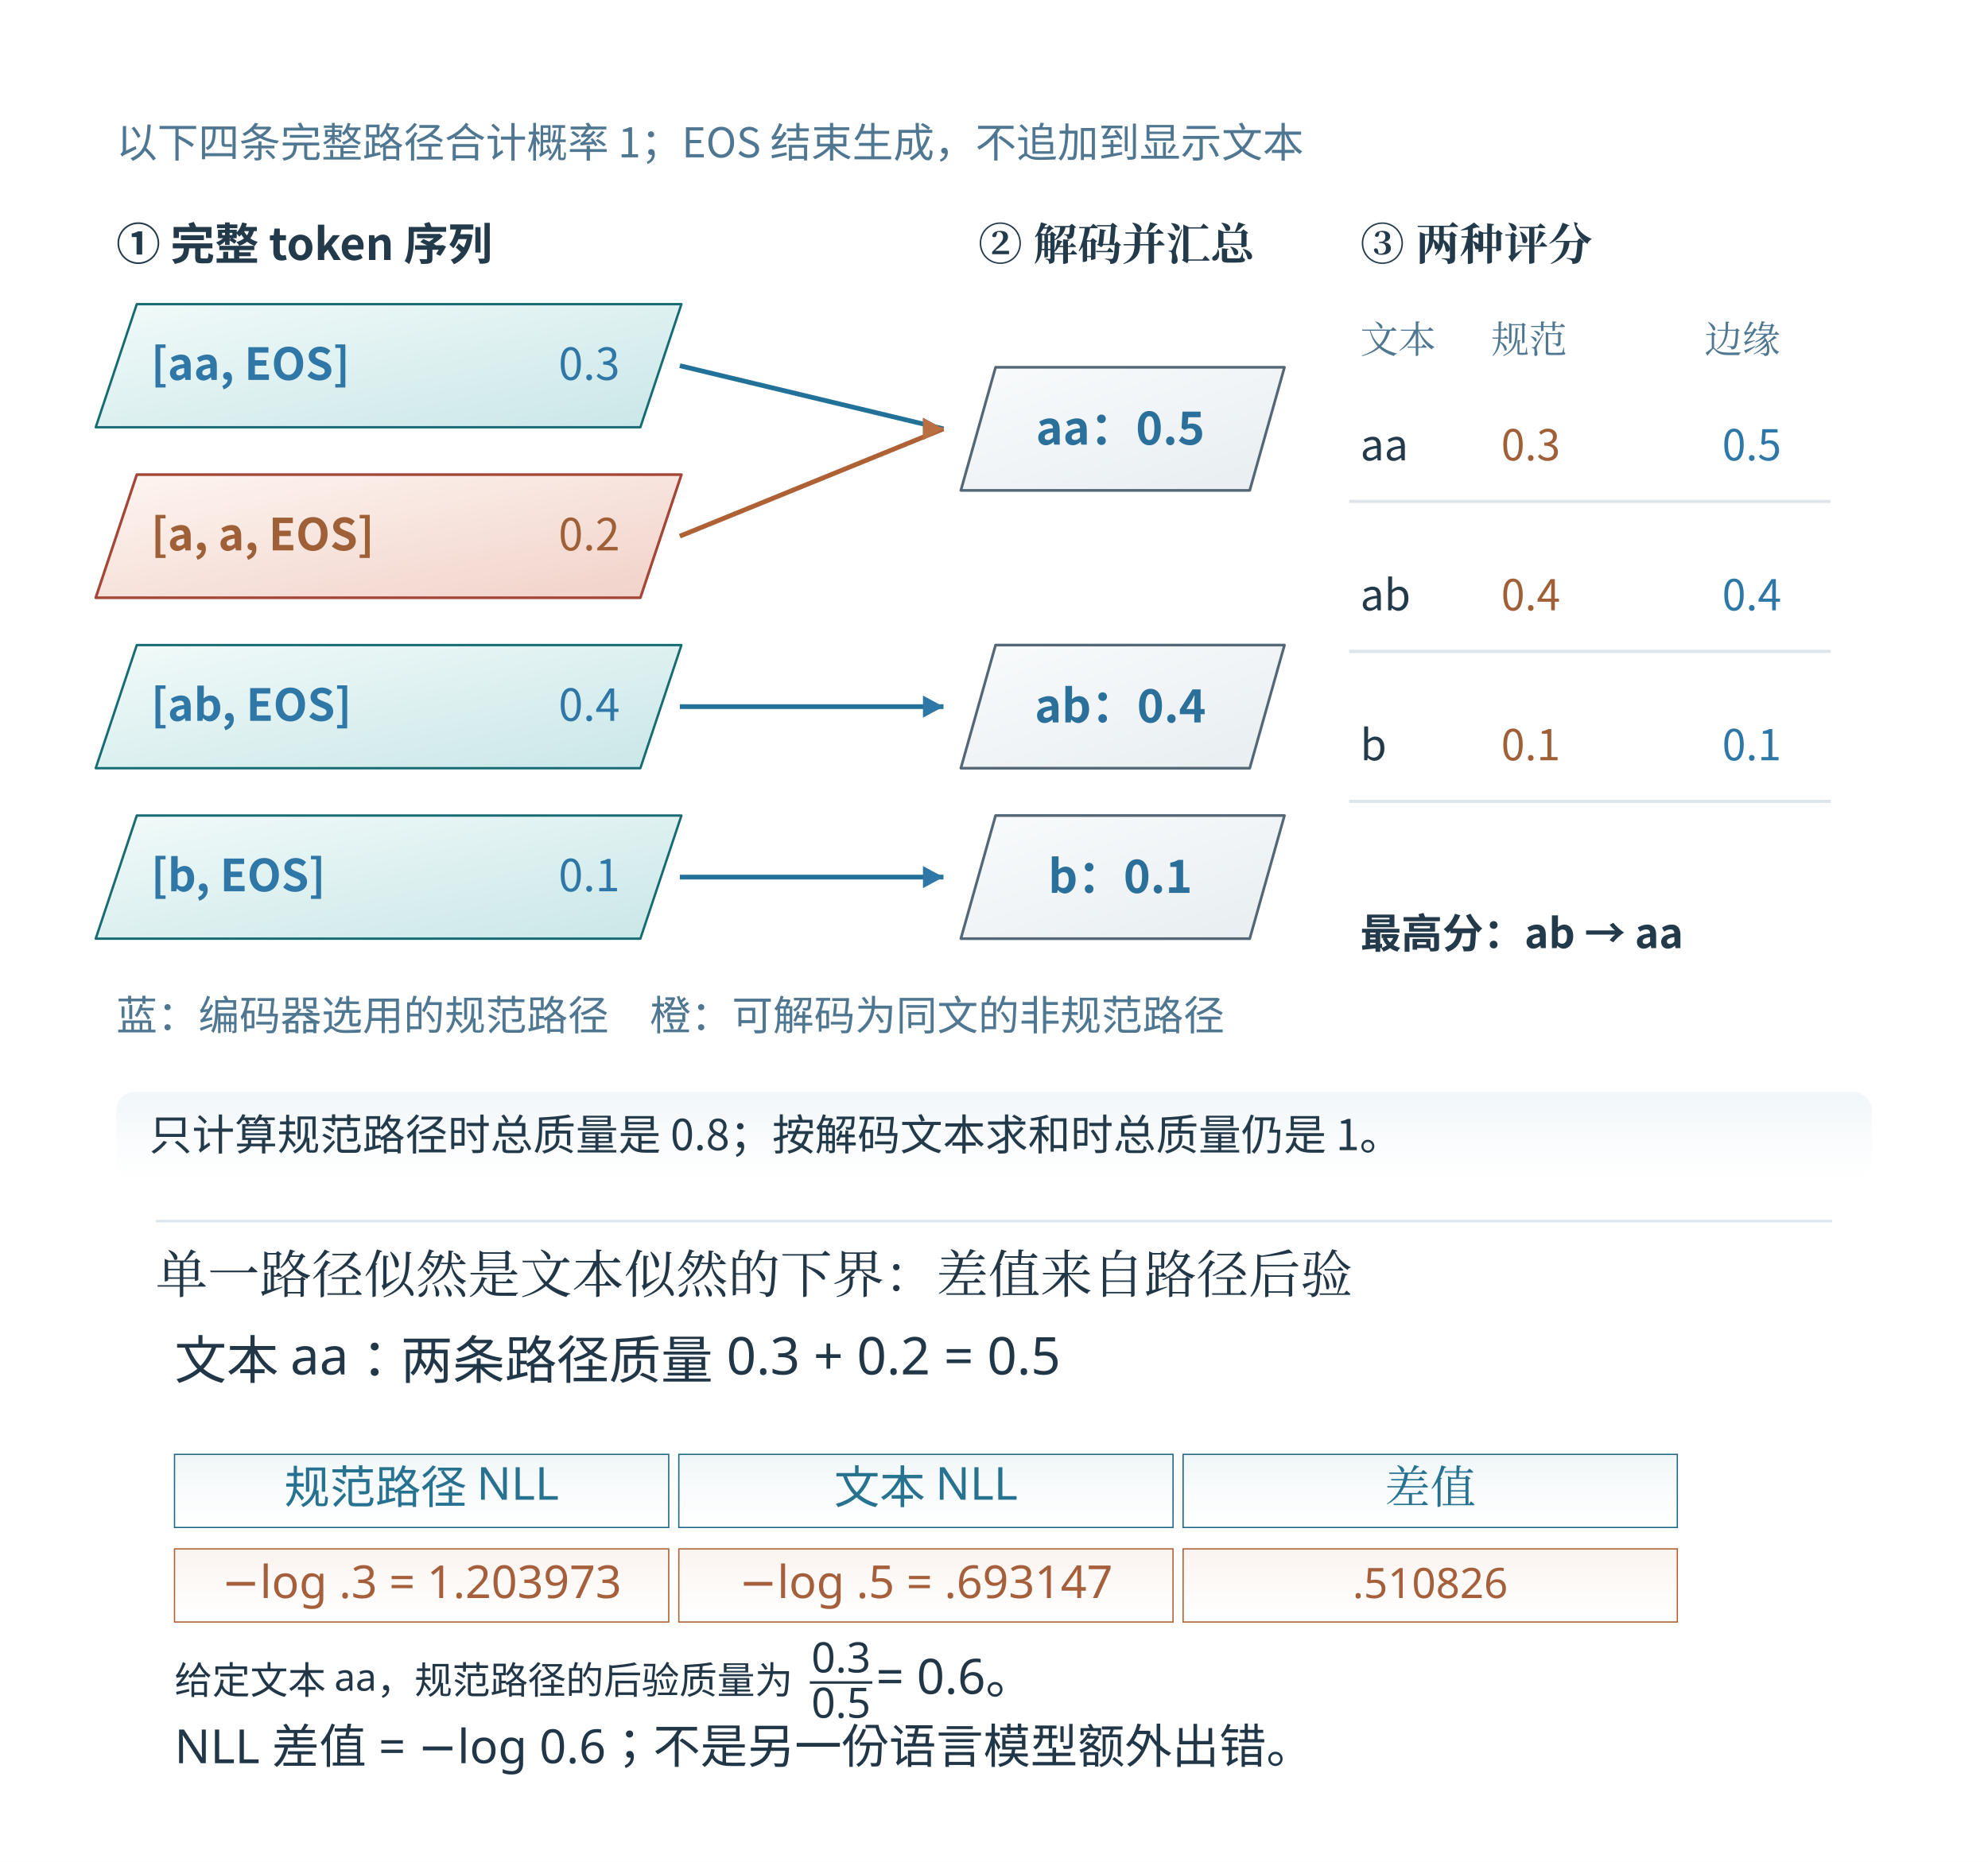
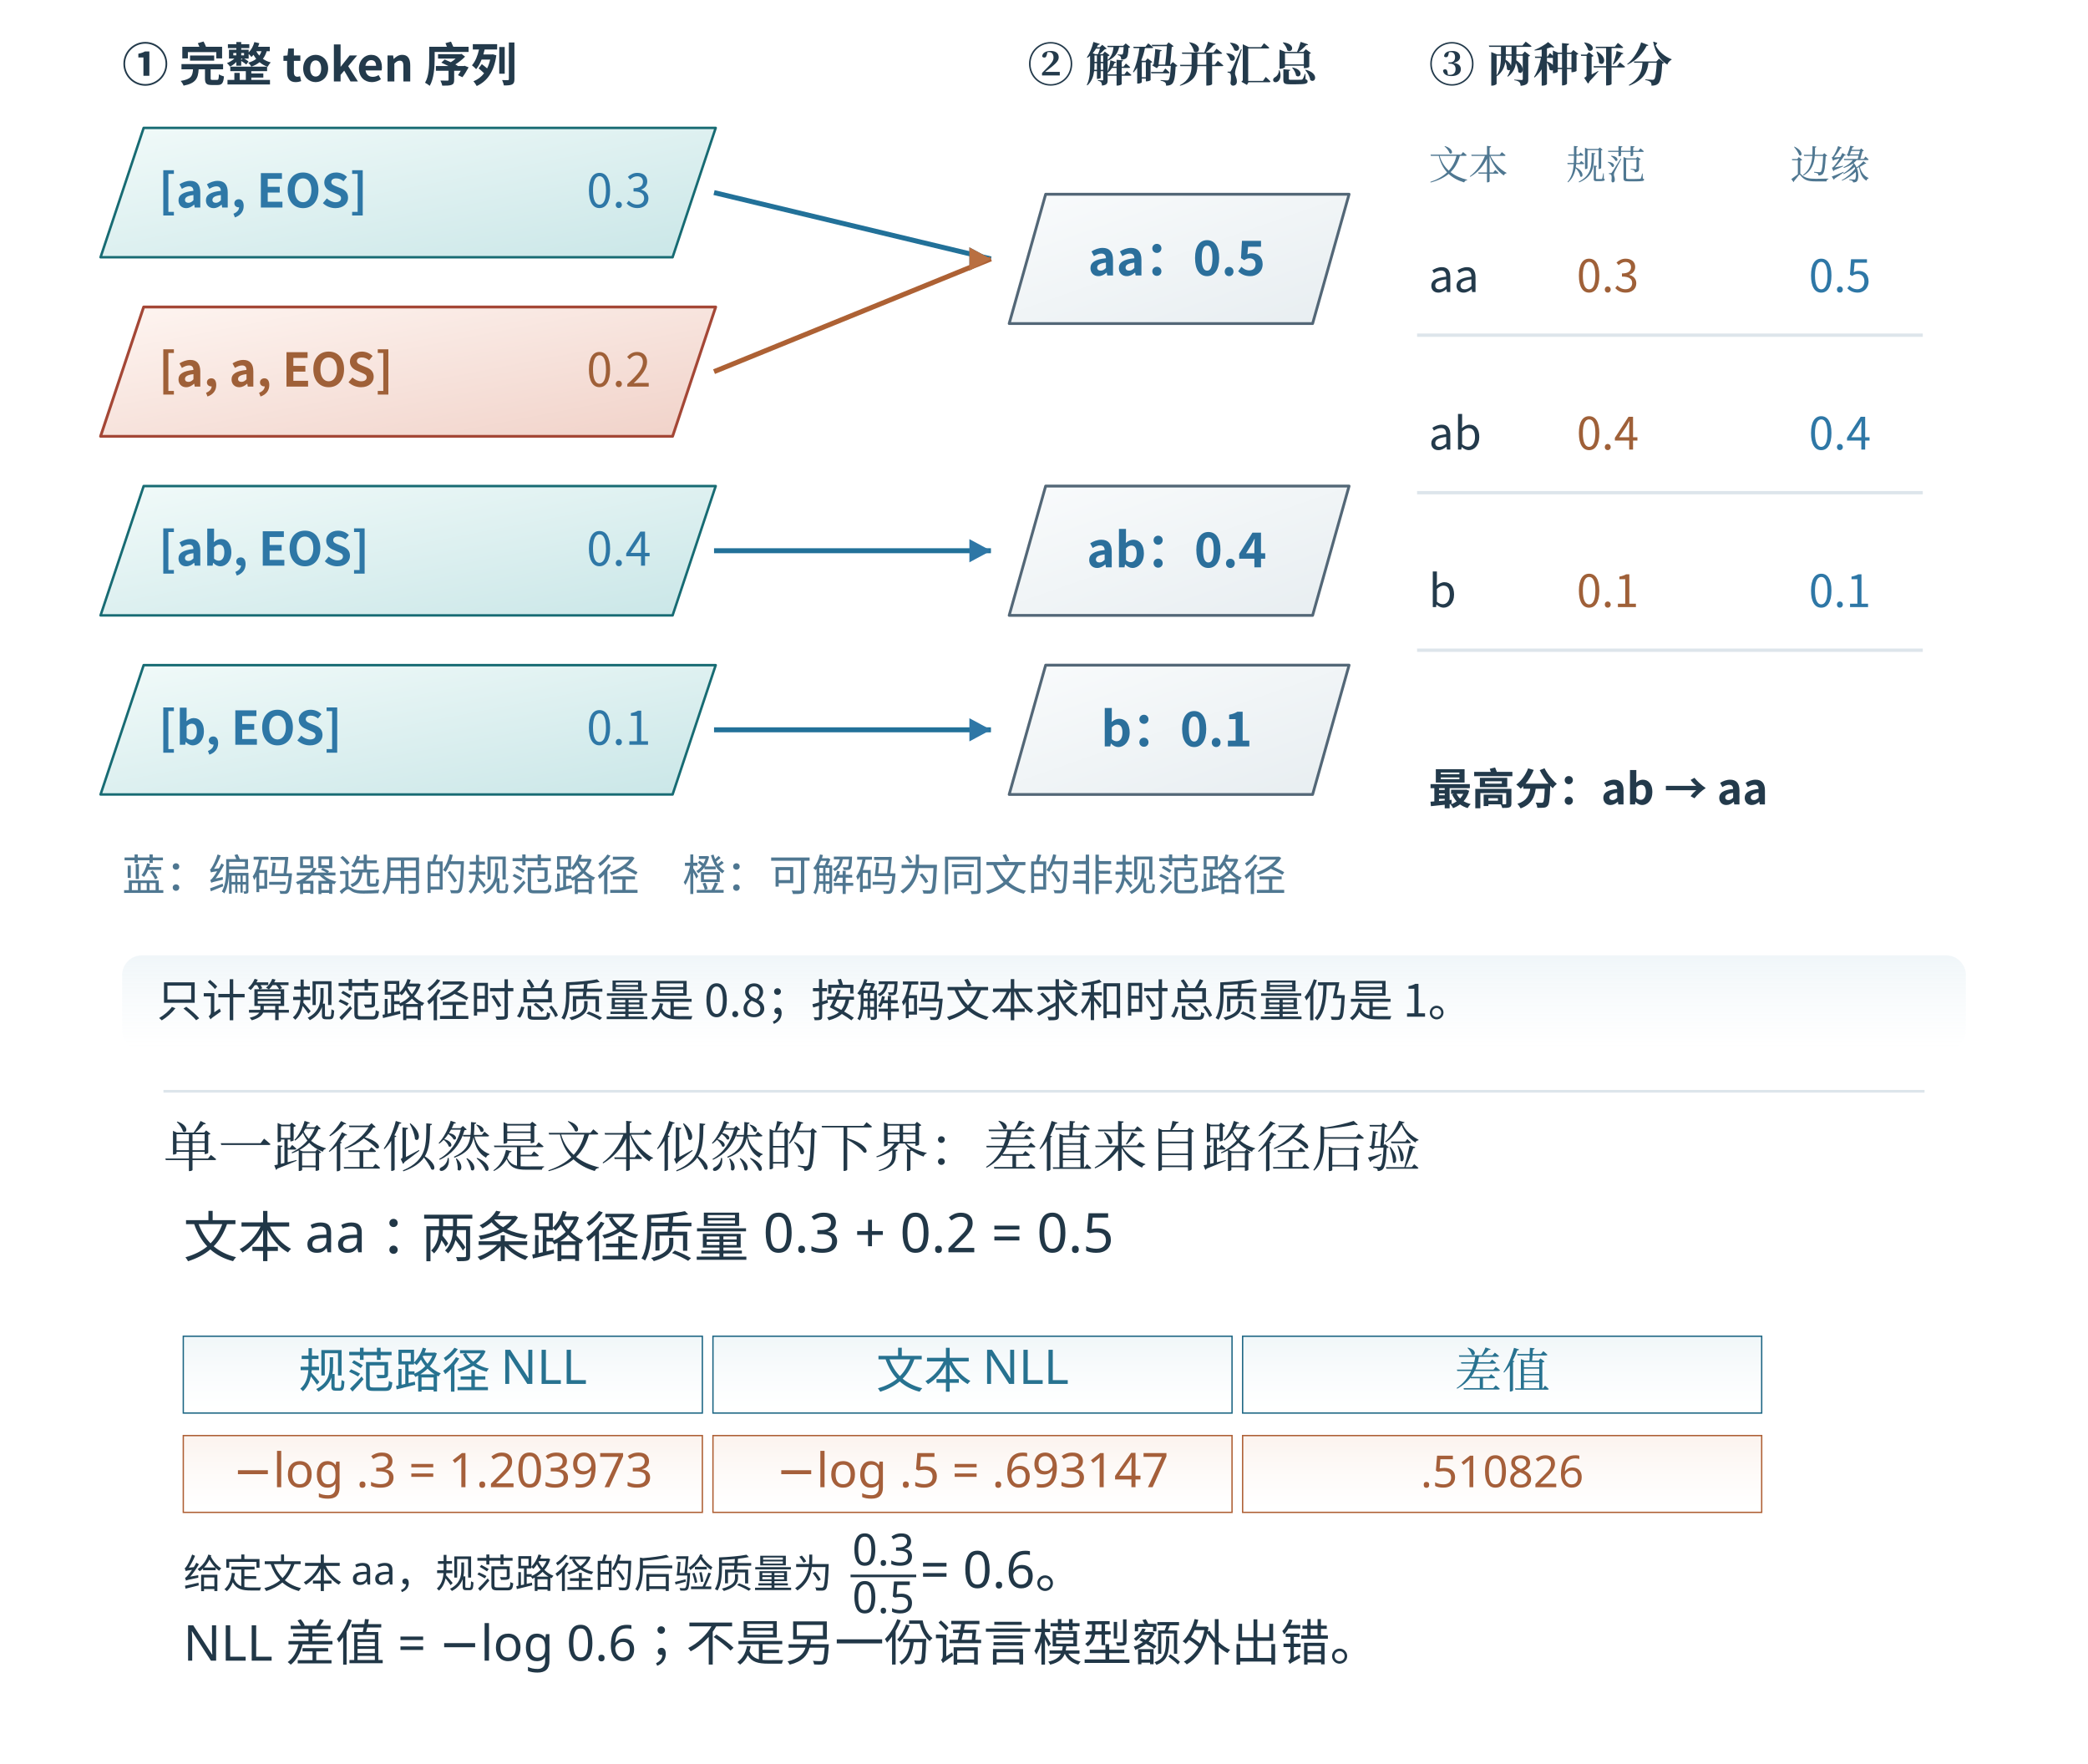
- <svg xmlns="http://www.w3.org/2000/svg" width="996.48" height="933.48" viewBox="-18.24 28.76 996.48 933.48" role="img" aria-labelledby="artwork-title">
+ <svg xmlns="http://www.w3.org/2000/svg" width="996.48" height="841.733" viewBox="-18.24 120.202 996.48 841.733" role="img" aria-labelledby="artwork-title">
  <defs>
    <linearGradient id="textbook-plane-t" x1="0" x2="0.92" y1="0" y2="1">
      <stop offset="0" stop-color="#f1faf9" />
      <stop offset="1" stop-color="#cbe7e8" />
    </linearGradient>
    <linearGradient id="textbook-plane-c" x1="0" x2="0.92" y1="0" y2="1">
      <stop offset="0" stop-color="#fef5f1" />
      <stop offset="1" stop-color="#f1d3ca" />
    </linearGradient>
    <linearGradient id="textbook-plane-n" x1="0" x2="0.92" y1="0" y2="1">
      <stop offset="0" stop-color="#f9fbfc" />
      <stop offset="1" stop-color="#e8eef1" />
    </linearGradient>
  </defs>
  <defs>
    <clipPath id="artwork-view">
      <rect x="25" y="76" width="910" height="846.199" />
    </clipPath>
  </defs>
  <rect id="edition-paper" x="-18.24" y="28.76" width="996.48" height="933.48" fill="#ffffff" />
  <svg id="edition-view" x="0" y="47" width="960" height="897" viewBox="0 47 960 897" overflow="hidden">
    <rect width="960" height="944" fill="#ffffff" />
    <g clip-path="url(#artwork-view)">
      <g transform="translate(25 76) scale(0.631944)">
        <g>
          <defs>
            <linearGradient id="book-wash-eef4f9" x1="0" y1="0" x2="0" y2="1">
              <stop offset="0" stop-color="#f0f6f9" />
              <stop offset="1" stop-color="#ffffff" stop-opacity=".64" />
            </linearGradient>
            <linearGradient id="book-wash-edf5f8" x1="0" y1="0" x2="0" y2="1">
              <stop offset="0" stop-color="#f0f6f8" />
              <stop offset="1" stop-color="#ffffff" stop-opacity=".64" />
            </linearGradient>
            <linearGradient id="book-wash-fff1e7" x1="0" y1="0" x2="0" y2="1">
              <stop offset="0" stop-color="#fbf3ee" />
              <stop offset="1" stop-color="#ffffff" stop-opacity=".64" />
            </linearGradient>
          </defs>
          <svg width="1440" height="889.043" viewBox="25 60 1150 710" role="img" aria-labelledby="title desc">
            <rect x="25" y="60" width="1150" height="710" fill="#ffffff" />
            <rect width="1200" height="780" fill="#ffffff" />
            <g font-family="Microsoft YaHei, Noto Sans CJK SC, sans-serif" fill="#233a4b">
-               <text x="44" y="100" font-size="26" fill="#4f7791" text-anchor="start" font-weight="400">以下四条完整路径合计概率 1；EOS 结束生成，不追加到显示文本</text>
              <text x="44" y="165" font-size="28" fill="#233a4b" text-anchor="start" font-weight="700">① 完整 token 序列</text>
              <text x="590" y="165" font-size="28" fill="#233a4b" text-anchor="start" font-weight="700" font-family="SimSun, Noto Serif CJK SC, STSong, Microsoft YaHei, serif">② 解码并汇总</text>
              <path d="M57.000 193.000H402.000L376.000 271.000H31.000Z" fill="url(#textbook-plane-t)" stroke="#176b73" stroke-width="1.5" stroke-linejoin="round" />
              <text x="66" y="241" font-size="28" fill="#2e77a6" text-anchor="start" font-weight="700">[aa, EOS]</text>
              <text x="363" y="241" font-size="28" fill="#2e77a6" text-anchor="end" font-weight="400">0.3</text>
              <line x1="401" y1="232" x2="568" y2="272" stroke="#227199" stroke-width="3" />
              <polygon fill="#2e77a6" points="568,272 555,265 555,279" />
              <path d="M57.0 301.0H402.0L376.0 379.0H31.0Z" fill="url(#textbook-plane-c)" stroke="#a44736" stroke-width="1.7" stroke-linejoin="round" />
              <text x="66" y="349" font-size="28" fill="#9f6038" text-anchor="start" font-weight="700">[a, a, EOS]</text>
              <text x="363" y="349" font-size="28" fill="#9f6038" text-anchor="end" font-weight="400">0.2</text>
              <line x1="401" y1="340" x2="568" y2="272" stroke="#ad6134" stroke-width="3" />
              <polygon fill="#b96f41" points="568,272 555,265 555,279" />
              <path d="M57.000 409.000H402.000L376.000 487.000H31.000Z" fill="url(#textbook-plane-t)" stroke="#176b73" stroke-width="1.5" stroke-linejoin="round" />
              <text x="66" y="457" font-size="28" fill="#2e77a6" text-anchor="start" font-weight="700">[ab, EOS]</text>
              <text x="363" y="457" font-size="28" fill="#2e77a6" text-anchor="end" font-weight="400">0.4</text>
              <line x1="401" y1="448" x2="568" y2="448" stroke="#227199" stroke-width="3" />
              <polygon fill="#2e77a6" points="568,448 555,441 555,455" />
              <path d="M57.000 517.000H402.000L376.000 595.000H31.000Z" fill="url(#textbook-plane-t)" stroke="#176b73" stroke-width="1.5" stroke-linejoin="round" />
              <text x="66" y="565" font-size="28" fill="#2e77a6" text-anchor="start" font-weight="700">[b, EOS]</text>
              <text x="363" y="565" font-size="28" fill="#2e77a6" text-anchor="end" font-weight="400">0.1</text>
              <line x1="401" y1="556" x2="568" y2="556" stroke="#227199" stroke-width="3" />
              <polygon fill="#2e77a6" points="568,556 555,549 555,563" />
              <path d="M601.0 233.0H784.0L762.0 311.0H579.0Z" fill="url(#textbook-plane-n)" stroke="#536777" stroke-width="1.7" stroke-linejoin="round" />
              <text x="680" y="282" font-size="29" fill="#2b6f9b" text-anchor="middle" font-weight="700">aa：0.5</text>
              <path d="M601.0 409.0H784.0L762.0 487.0H579.0Z" fill="url(#textbook-plane-n)" stroke="#536777" stroke-width="1.7" stroke-linejoin="round" />
              <text x="680" y="458" font-size="29" fill="#2b6f9b" text-anchor="middle" font-weight="700">ab：0.4</text>
              <path d="M601.0 517.0H784.0L762.0 595.0H579.0Z" fill="url(#textbook-plane-n)" stroke="#536777" stroke-width="1.7" stroke-linejoin="round" />
              <text x="680" y="566" font-size="29" fill="#2b6f9b" text-anchor="middle" font-weight="700">b：0.1</text>
              <text x="832" y="165" font-size="28" fill="#233a4b" text-anchor="start" font-weight="700" font-family="SimSun, Noto Serif CJK SC, STSong, Microsoft YaHei, serif">③ 两种评分</text>
              <text x="832" y="224" font-size="24" fill="#4f7791" text-anchor="start" font-weight="400" font-family="SimSun, Noto Serif CJK SC, STSong, Microsoft YaHei, serif">文本</text>
              <text x="915" y="224" font-size="24" fill="#4f7791" text-anchor="start" font-weight="400" font-family="SimSun, Noto Serif CJK SC, STSong, Microsoft YaHei, serif">规范</text>
              <text x="1050" y="224" font-size="24" fill="#4f7791" text-anchor="start" font-weight="400" font-family="SimSun, Noto Serif CJK SC, STSong, Microsoft YaHei, serif">边缘</text>
              <text x="832" y="292" font-size="27" fill="#233a4b" text-anchor="start" font-weight="400">aa</text>
              <text x="940" y="292" font-size="27" fill="#9f6038" text-anchor="middle" font-weight="400">0.3</text>
              <text x="1080" y="292" font-size="27" fill="#2e77a6" text-anchor="middle" font-weight="400">0.5</text>
              <line x1="825" y1="318" x2="1130" y2="318" stroke="#dde5eb" stroke-width="2" />
              <text x="832" y="387" font-size="27" fill="#233a4b" text-anchor="start" font-weight="400">ab</text>
              <text x="940" y="387" font-size="27" fill="#9f6038" text-anchor="middle" font-weight="400">0.4</text>
              <text x="1080" y="387" font-size="27" fill="#2e77a6" text-anchor="middle" font-weight="400">0.4</text>
              <line x1="825" y1="413" x2="1130" y2="413" stroke="#dde5eb" stroke-width="2" />
              <text x="832" y="482" font-size="27" fill="#233a4b" text-anchor="start" font-weight="400">b</text>
              <text x="940" y="482" font-size="27" fill="#9f6038" text-anchor="middle" font-weight="400">0.1</text>
              <text x="1080" y="482" font-size="27" fill="#2e77a6" text-anchor="middle" font-weight="400">0.1</text>
              <line x1="825" y1="508" x2="1130" y2="508" stroke="#dde5eb" stroke-width="2" />
              <text x="832" y="601" font-size="26" fill="#233a4b" text-anchor="start" font-weight="700">最高分：ab → aa</text>
              <text x="44" y="653" font-size="26" fill="#4f7791" text-anchor="start" font-weight="400">蓝：编码器选用的规范路径　橙：可解码为同文的非规范路径</text>
              <rect x="44" y="692" width="1112" height="57" rx="12" fill="url(#book-wash-eef4f9)" stroke="none" />
              <text x="65" y="729" font-size="27" fill="#233a4b" text-anchor="start" font-weight="400">只计算规范路径时总质量是 0.8；按解码文本求和时总质量仍是 1。</text>
            </g>
          </svg>
          <g id="round-20261105c-teaching" transform="translate(0 889.043) scale(1)">
            <g font-family="Microsoft YaHei, sans-serif">
              <rect width="1440" height="450" fill="#ffffff" />
              <line x1="55" y1="5" x2="1385" y2="5" stroke="#dde5eb" stroke-width="2" stroke-dasharray="" />
              <text x="55" y="62" font-size="41.28px" fill="#213747" text-anchor="start" font-family="SimSun, Noto Serif CJK SC, STSong, Microsoft YaHei, serif">单一路径似然是文本似然的下界：差值来自路径后验</text>
              <text x="70" y="130" font-size="41.28px" fill="#213747" text-anchor="start">文本 aa：两条路径质量 0.3 + 0.2 = 0.5</text>
              <rect x="70" y="190" width="392" height="58" fill="url(#book-wash-edf5f8)" stroke="#1c6583" />
              <text x="266.0" y="229" font-size="36.12px" fill="#277290" text-anchor="middle">规范路径 NLL</text>
              <rect x="470" y="190" width="392" height="58" fill="url(#book-wash-edf5f8)" stroke="#1c6583" />
              <text x="666.0" y="229" font-size="36.12px" fill="#277290" text-anchor="middle">文本 NLL</text>
              <rect x="870" y="190" width="392" height="58" fill="url(#book-wash-edf5f8)" stroke="#1c6583" />
              <text x="1066.0" y="229" font-size="36.12px" fill="#277290" text-anchor="middle" font-family="SimSun, Noto Serif CJK SC, STSong, Microsoft YaHei, serif">差值</text>
              <rect x="70" y="265" width="392" height="58" fill="url(#book-wash-fff1e7)" stroke="#ae5f34" />
              <text x="266.0" y="304" font-size="36.12px" fill="#a55f3a" text-anchor="middle">−log .3 = 1.203973</text>
              <rect x="470" y="265" width="392" height="58" fill="url(#book-wash-fff1e7)" stroke="#ae5f34" />
              <text x="666.0" y="304" font-size="36.12px" fill="#a55f3a" text-anchor="middle">−log .5 = .693147</text>
              <rect x="870" y="265" width="392" height="58" fill="url(#book-wash-fff1e7)" stroke="#ae5f34" />
              <text x="1066.0" y="304" font-size="33.32px" fill="#a55f3a" text-anchor="middle">.510826</text>
              <text x="70" y="380" font-size="30" fill="#213747">给定文本 aa，规范路径的后验质量为 </text>
              <text x="598.695" y="363" font-size="33.32px" fill="#213747" text-anchor="middle">0.3</text>
              <line x1="573.906" y1="371" x2="623.484" y2="371" stroke="#213747" stroke-width="1.968" />
              <text x="598.695" y="399" font-size="33.32px" fill="#213747" text-anchor="middle">0.5</text>
              <text x="626.484" y="380" font-size="38.7px" fill="#213747"> = 0.6。</text>
              <text x="70" y="435" font-size="37.41px" fill="#213747" text-anchor="start">NLL 差值 = −log 0.6；不是另一份语言模型额外出错。</text>
            </g>
          </g>
        </g>
      </g>
    </g>
  </svg>
</svg>
